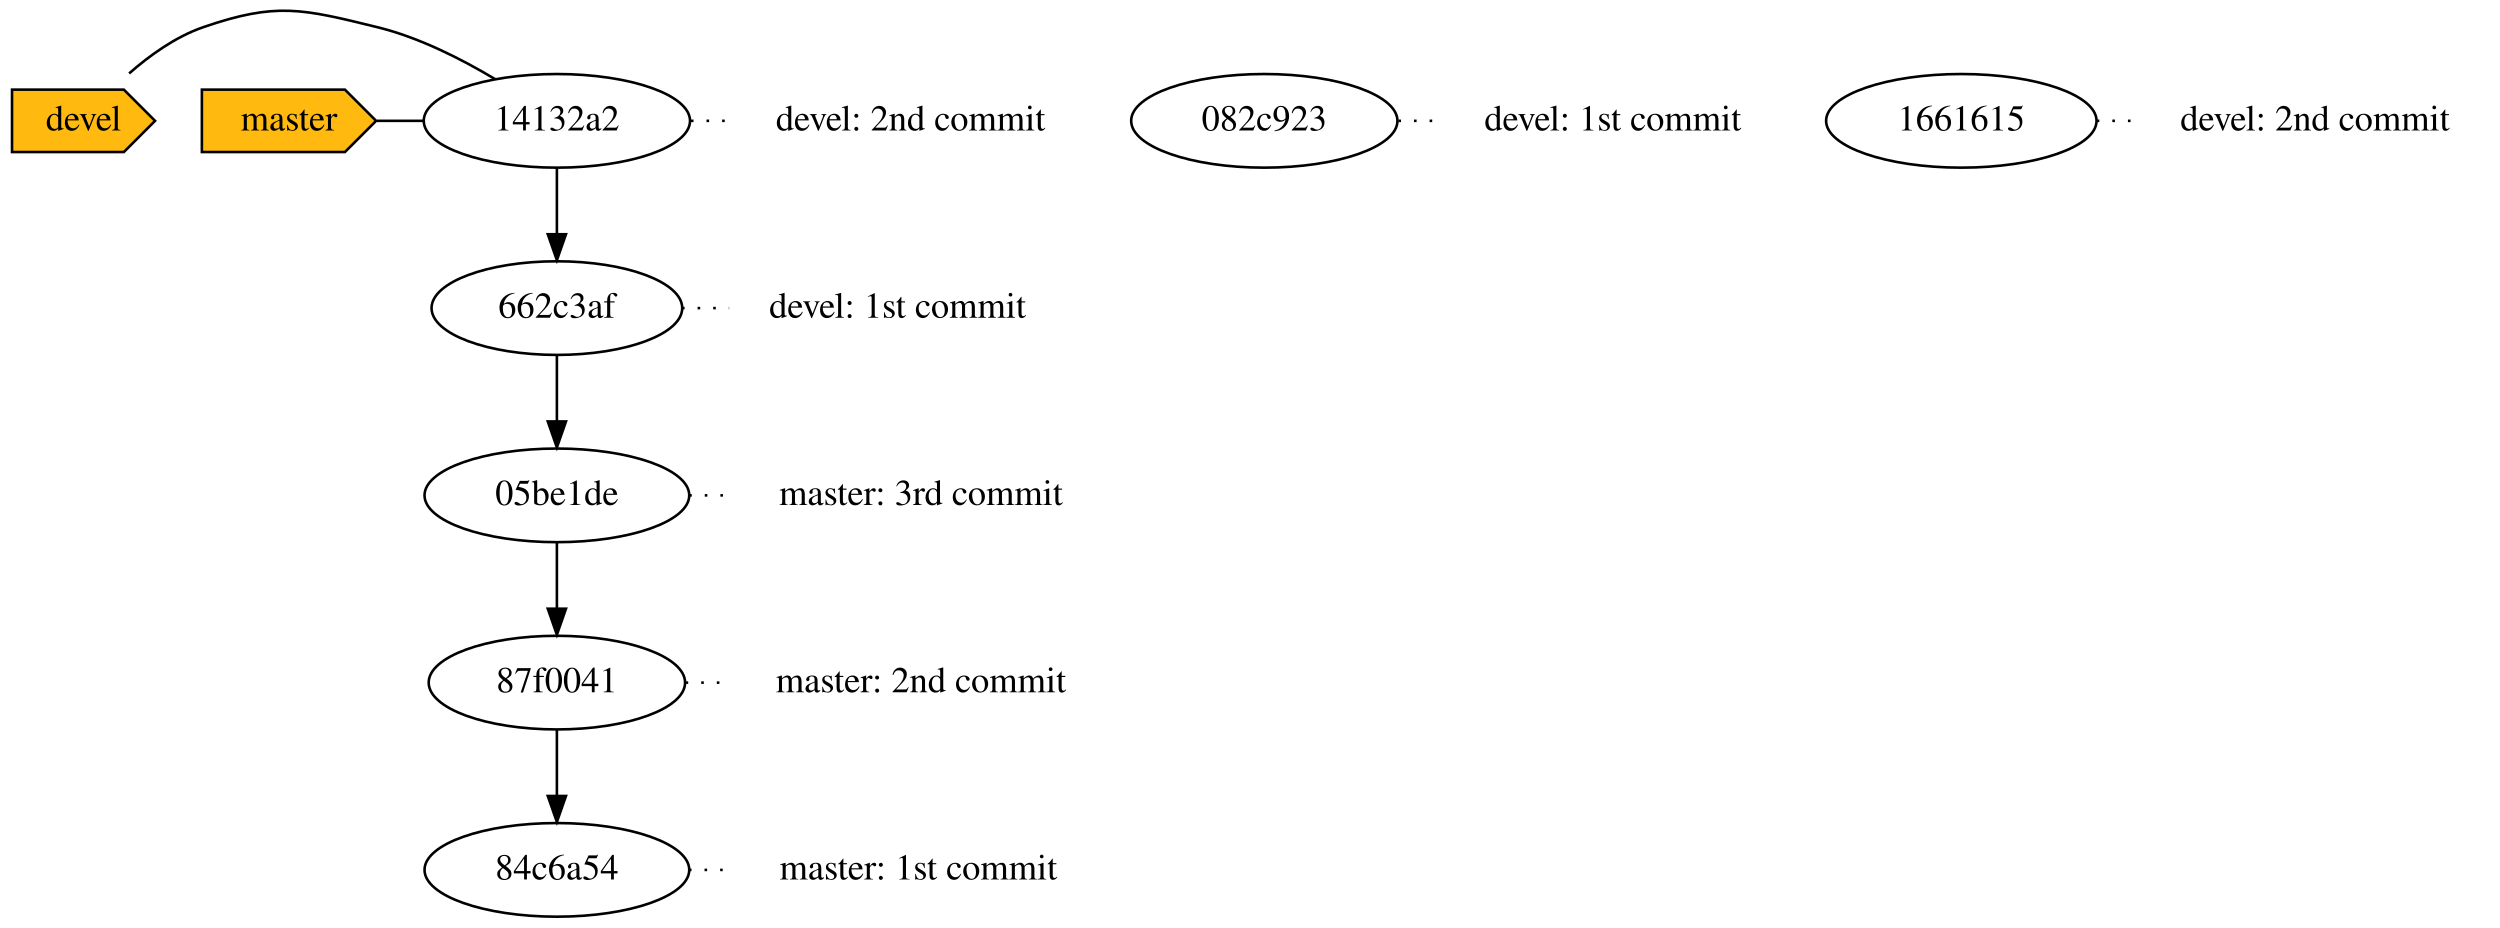
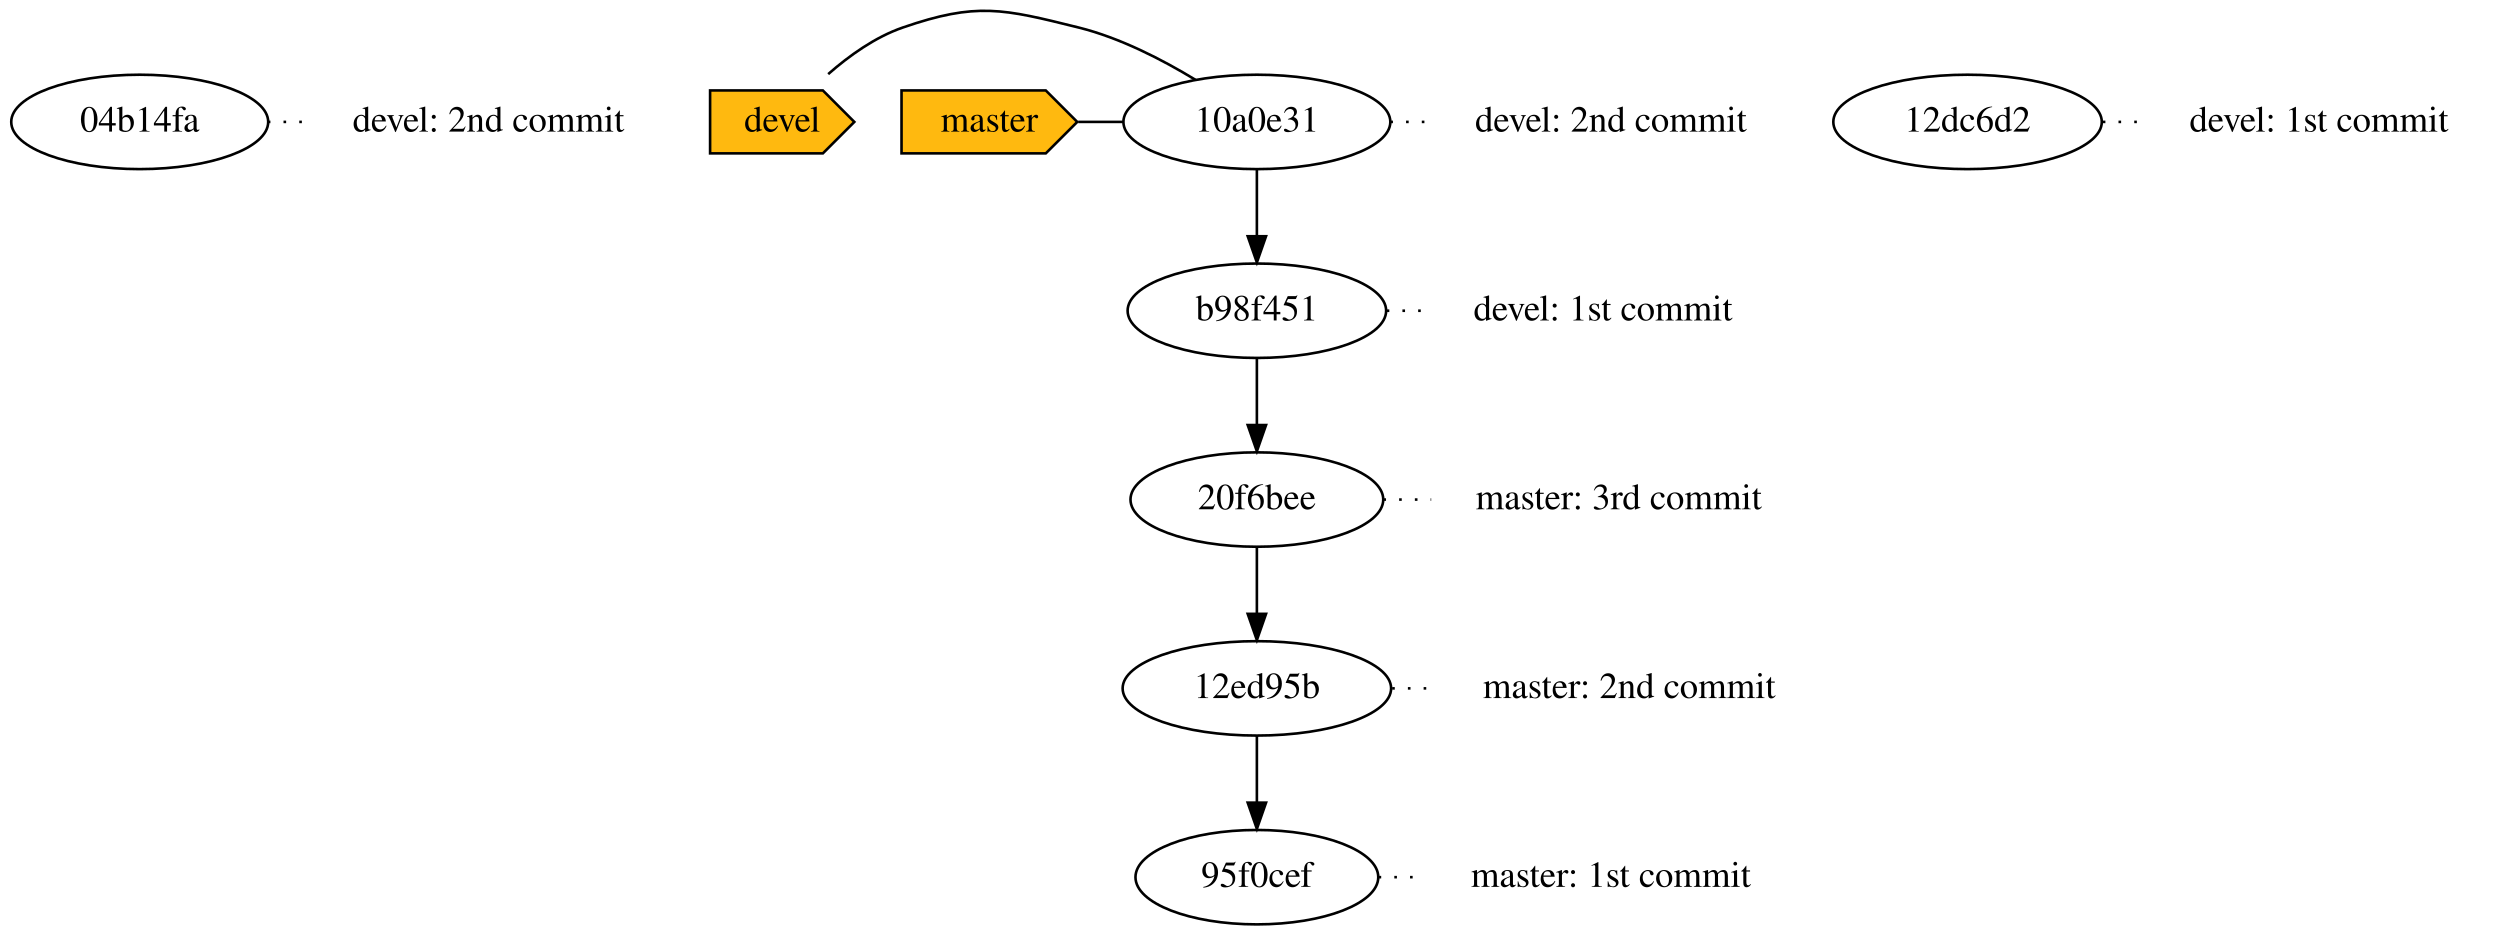
- <svg xmlns="http://www.w3.org/2000/svg" width="960pt" height="356pt" viewBox="0.00 0.00 960.00 356.46">
-   <g id="graph0" class="graph" transform="scale(1 1) rotate(0) translate(4 352.4625)">
+ <svg xmlns="http://www.w3.org/2000/svg" width="952pt" height="356pt" viewBox="0.00 0.00 952.25 356.49">
+   <g id="graph0" class="graph" transform="scale(1 1) rotate(0) translate(4 352.4896)">
    <g id="node1" class="node">
-       <ellipse fill="none" stroke="#000000" cx="209.5" cy="-162" rx="50.892" ry="18" />
-       <text text-anchor="middle" x="209.5" y="-158.3" font-family="Times,serif" font-size="14.00" fill="#000000">05be1de</text>
+       <ellipse fill="none" stroke="#000000" cx="48.746" cy="-306" rx="48.993" ry="18" />
+       <text text-anchor="middle" x="48.746" y="-302.3" font-family="Times,serif" font-size="14.00" fill="#000000">04b14fa</text>
    </g>
    <g id="node2" class="node">
-       <text text-anchor="middle" x="349.5" y="-158.3" font-family="Times,serif" font-size="14.00" fill="#000000">master: 3rd commit</text>
+       <text text-anchor="middle" x="181.746" y="-302.3" font-family="Times,serif" font-size="14.00" fill="#000000">devel: 2nd commit</text>
    </g>
    <g id="edge1" class="edge">
-       <path fill="none" stroke="#000000" stroke-dasharray="1,5" d="M260.359,-162C266.163,-162 271.966,-162 277.77,-162" />
+       <path fill="none" stroke="#000000" stroke-dasharray="1,5" d="M97.582,-306C103.39,-306 109.198,-306 115.006,-306" />
+     </g>
+     <g id="node3" class="node">
+       <ellipse fill="none" stroke="#000000" cx="474.746" cy="-306" rx="50.892" ry="18" />
+       <text text-anchor="middle" x="474.746" y="-302.3" font-family="Times,serif" font-size="14.00" fill="#000000">10a0e31</text>
+     </g>
+     <g id="node4" class="node">
+       <text text-anchor="middle" x="609.746" y="-302.3" font-family="Times,serif" font-size="14.00" fill="#000000">devel: 2nd commit</text>
+     </g>
+     <g id="edge2" class="edge">
+       <path fill="none" stroke="#000000" stroke-dasharray="1,5" d="M525.634,-306C531.439,-306 537.244,-306 543.048,-306" />
    </g>
    <g id="node13" class="node">
-       <ellipse fill="none" stroke="#000000" cx="209.5" cy="-90" rx="49.291" ry="18" />
-       <text text-anchor="middle" x="209.5" y="-86.3" font-family="Times,serif" font-size="14.00" fill="#000000">87f0041</text>
+       <ellipse fill="none" stroke="#000000" cx="474.746" cy="-234" rx="49.291" ry="18" />
+       <text text-anchor="middle" x="474.746" y="-230.3" font-family="Times,serif" font-size="14.00" fill="#000000">b98f451</text>
    </g>
    <g id="edge8" class="edge">
-       <path fill="none" stroke="#000000" d="M209.5,-143.831C209.5,-136.131 209.5,-126.974 209.5,-118.417" />
-       <polygon fill="#000000" stroke="#000000" points="213,-118.413 209.5,-108.413 206,-118.413 213,-118.413" />
-     </g>
-     <g id="node3" class="node">
-       <ellipse fill="none" stroke="#000000" cx="481.5" cy="-306" rx="51.191" ry="18" />
-       <text text-anchor="middle" x="481.5" y="-302.3" font-family="Times,serif" font-size="14.00" fill="#000000">082c923</text>
-     </g>
-     <g id="node4" class="node">
-       <text text-anchor="middle" x="615.5" y="-302.3" font-family="Times,serif" font-size="14.00" fill="#000000">devel: 1st commit</text>
-     </g>
-     <g id="edge2" class="edge">
-       <path fill="none" stroke="#000000" stroke-dasharray="1,5" d="M533.059,-306C538.963,-306 544.867,-306 550.771,-306" />
+       <path fill="none" stroke="#000000" d="M474.746,-287.831C474.746,-280.131 474.746,-270.974 474.746,-262.417" />
+       <polygon fill="#000000" stroke="#000000" points="478.246,-262.413 474.746,-252.413 471.246,-262.413 478.246,-262.413" />
    </g>
    <g id="node5" class="node">
-       <ellipse fill="none" stroke="#000000" cx="209.5" cy="-306" rx="51.191" ry="18" />
-       <text text-anchor="middle" x="209.5" y="-302.3" font-family="Times,serif" font-size="14.00" fill="#000000">14132a2</text>
+       <ellipse fill="none" stroke="#000000" cx="745.746" cy="-306" rx="51.191" ry="18" />
+       <text text-anchor="middle" x="745.746" y="-302.3" font-family="Times,serif" font-size="14.00" fill="#000000">12dc6d2</text>
    </g>
    <g id="node6" class="node">
-       <text text-anchor="middle" x="345.5" y="-302.3" font-family="Times,serif" font-size="14.00" fill="#000000">devel: 2nd commit</text>
+       <text text-anchor="middle" x="879.746" y="-302.3" font-family="Times,serif" font-size="14.00" fill="#000000">devel: 1st commit</text>
    </g>
    <g id="edge3" class="edge">
-       <path fill="none" stroke="#000000" stroke-dasharray="1,5" d="M261.031,-306C266.971,-306 272.91,-306 278.849,-306" />
+       <path fill="none" stroke="#000000" stroke-dasharray="1,5" d="M797.304,-306C803.208,-306 809.112,-306 815.016,-306" />
+     </g>
+     <g id="node7" class="node">
+       <ellipse fill="none" stroke="#000000" cx="474.746" cy="-90" rx="51.191" ry="18" />
+       <text text-anchor="middle" x="474.746" y="-86.3" font-family="Times,serif" font-size="14.00" fill="#000000">12ed95b</text>
+     </g>
+     <g id="node8" class="node">
+       <text text-anchor="middle" x="616.746" y="-86.3" font-family="Times,serif" font-size="14.00" fill="#000000">master: 2nd commit</text>
+     </g>
+     <g id="edge4" class="edge">
+       <path fill="none" stroke="#000000" stroke-dasharray="1,5" d="M526.332,-90C532.218,-90 538.104,-90 543.991,-90" />
+     </g>
+     <g id="node11" class="node">
+       <ellipse fill="none" stroke="#000000" cx="474.746" cy="-18" rx="46.292" ry="18" />
+       <text text-anchor="middle" x="474.746" y="-14.3" font-family="Times,serif" font-size="14.00" fill="#000000">95f0cef</text>
+     </g>
+     <g id="edge9" class="edge">
+       <path fill="none" stroke="#000000" d="M474.746,-71.831C474.746,-64.131 474.746,-54.974 474.746,-46.417" />
+       <polygon fill="#000000" stroke="#000000" points="478.246,-46.413 474.746,-36.413 471.246,-46.413 478.246,-46.413" />
    </g>
    <g id="node9" class="node">
-       <ellipse fill="none" stroke="#000000" cx="209.5" cy="-234" rx="48.192" ry="18" />
-       <text text-anchor="middle" x="209.5" y="-230.3" font-family="Times,serif" font-size="14.00" fill="#000000">662c3af</text>
-     </g>
-     <g id="edge9" class="edge">
-       <path fill="none" stroke="#000000" d="M209.5,-287.831C209.5,-280.131 209.5,-270.974 209.5,-262.417" />
-       <polygon fill="#000000" stroke="#000000" points="213,-262.413 209.5,-252.413 206,-262.413 213,-262.413" />
-     </g>
-     <g id="node7" class="node">
-       <ellipse fill="none" stroke="#000000" cx="749.5" cy="-306" rx="51.991" ry="18" />
-       <text text-anchor="middle" x="749.5" y="-302.3" font-family="Times,serif" font-size="14.00" fill="#000000">1661615</text>
-     </g>
-     <g id="node8" class="node">
-       <text text-anchor="middle" x="885.5" y="-302.3" font-family="Times,serif" font-size="14.00" fill="#000000">devel: 2nd commit</text>
-     </g>
-     <g id="edge4" class="edge">
-       <path fill="none" stroke="#000000" stroke-dasharray="1,5" d="M801.562,-306C807.355,-306 813.148,-306 818.94,-306" />
+       <ellipse fill="none" stroke="#000000" cx="474.746" cy="-162" rx="48.192" ry="18" />
+       <text text-anchor="middle" x="474.746" y="-158.3" font-family="Times,serif" font-size="14.00" fill="#000000">20f6bee</text>
    </g>
    <g id="edge10" class="edge">
-       <path fill="none" stroke="#000000" d="M209.5,-215.831C209.5,-208.131 209.5,-198.974 209.5,-190.417" />
-       <polygon fill="#000000" stroke="#000000" points="213,-190.413 209.5,-180.413 206,-190.413 213,-190.413" />
+       <path fill="none" stroke="#000000" d="M474.746,-143.831C474.746,-136.131 474.746,-126.974 474.746,-118.417" />
+       <polygon fill="#000000" stroke="#000000" points="478.246,-118.413 474.746,-108.413 471.246,-118.413 478.246,-118.413" />
    </g>
    <g id="node10" class="node">
-       <text text-anchor="middle" x="340.5" y="-230.3" font-family="Times,serif" font-size="14.00" fill="#000000">devel: 1st commit</text>
+       <text text-anchor="middle" x="612.746" y="-158.3" font-family="Times,serif" font-size="14.00" fill="#000000">master: 3rd commit</text>
    </g>
    <g id="edge5" class="edge">
-       <path fill="none" stroke="#000000" stroke-dasharray="1,5" d="M257.602,-234C263.646,-234 269.691,-234 275.736,-234" />
-     </g>
-     <g id="node11" class="node">
-       <ellipse fill="none" stroke="#000000" cx="209.5" cy="-18" rx="50.892" ry="18" />
-       <text text-anchor="middle" x="209.5" y="-14.3" font-family="Times,serif" font-size="14.00" fill="#000000">84c6a54</text>
+       <path fill="none" stroke="#000000" stroke-dasharray="1,5" d="M522.992,-162C529.069,-162 535.146,-162 541.223,-162" />
    </g>
    <g id="node12" class="node">
-       <text text-anchor="middle" x="348.5" y="-14.3" font-family="Times,serif" font-size="14.00" fill="#000000">master: 1st commit</text>
+       <text text-anchor="middle" x="609.746" y="-14.3" font-family="Times,serif" font-size="14.00" fill="#000000">master: 1st commit</text>
    </g>
    <g id="edge6" class="edge">
-       <path fill="none" stroke="#000000" stroke-dasharray="1,5" d="M260.268,-18C266.127,-18 271.986,-18 277.845,-18" />
+       <path fill="none" stroke="#000000" stroke-dasharray="1,5" d="M521.152,-18C527.15,-18 533.149,-18 539.148,-18" />
    </g>
    <g id="edge11" class="edge">
-       <path fill="none" stroke="#000000" d="M209.5,-71.831C209.5,-64.131 209.5,-54.974 209.5,-46.417" />
-       <polygon fill="#000000" stroke="#000000" points="213,-46.413 209.5,-36.413 206,-46.413 213,-46.413" />
+       <path fill="none" stroke="#000000" d="M474.746,-215.831C474.746,-208.131 474.746,-198.974 474.746,-190.417" />
+       <polygon fill="#000000" stroke="#000000" points="478.246,-190.413 474.746,-180.413 471.246,-190.413 478.246,-190.413" />
    </g>
    <g id="node14" class="node">
-       <text text-anchor="middle" x="349.5" y="-86.3" font-family="Times,serif" font-size="14.00" fill="#000000">master: 2nd commit</text>
+       <text text-anchor="middle" x="606.746" y="-230.3" font-family="Times,serif" font-size="14.00" fill="#000000">devel: 1st commit</text>
    </g>
    <g id="edge7" class="edge">
-       <path fill="none" stroke="#000000" stroke-dasharray="1,5" d="M258.992,-90C264.885,-90 270.777,-90 276.67,-90" />
+       <path fill="none" stroke="#000000" stroke-dasharray="1,5" d="M524.246,-234C530.154,-234 536.062,-234 541.97,-234" />
    </g>
    <g id="node15" class="node">
-       <polygon fill="#ffb90f" stroke="#000000" points="43,-318 0,-318 0,-294 43,-294 55,-306 43,-318" />
-       <text text-anchor="middle" x="27.5" y="-302.3" font-family="Times,serif" font-size="14.00" fill="#000000">devel</text>
+       <polygon fill="#ffb90f" stroke="#000000" points="309.246,-318 266.246,-318 266.246,-294 309.246,-294 321.246,-306 309.246,-318" />
+       <text text-anchor="middle" x="293.746" y="-302.3" font-family="Times,serif" font-size="14.00" fill="#000000">devel</text>
    </g>
    <g id="edge12" class="edge">
-       <path fill="none" stroke="#000000" d="M45.029,-324.224C52.978,-331.206 62.954,-338.364 73.5,-342 101.651,-351.706 111.579,-349.091 140.5,-342 156.51,-338.075 172.931,-329.714 185.736,-322.038" />
+       <path fill="none" stroke="#000000" d="M311.275,-324.224C319.224,-331.206 329.2,-338.364 339.746,-342 367.897,-351.706 377.846,-349.178 406.746,-342 422.562,-338.072 438.747,-329.712 451.357,-322.036" />
    </g>
    <g id="node16" class="node">
-       <polygon fill="#ffb90f" stroke="#000000" points="128,-318 73,-318 73,-294 128,-294 140,-306 128,-318" />
-       <text text-anchor="middle" x="106.5" y="-302.3" font-family="Times,serif" font-size="14.00" fill="#000000">master</text>
+       <polygon fill="#ffb90f" stroke="#000000" points="394.246,-318 339.246,-318 339.246,-294 394.246,-294 406.246,-306 394.246,-318" />
+       <text text-anchor="middle" x="372.746" y="-302.3" font-family="Times,serif" font-size="14.00" fill="#000000">master</text>
    </g>
    <g id="edge13" class="edge">
-       <path fill="none" stroke="#000000" d="M140.297,-306C146.244,-306 152.191,-306 158.138,-306" />
+       <path fill="none" stroke="#000000" d="M406.613,-306C412.379,-306 418.146,-306 423.912,-306" />
    </g>
  </g>
</svg>
